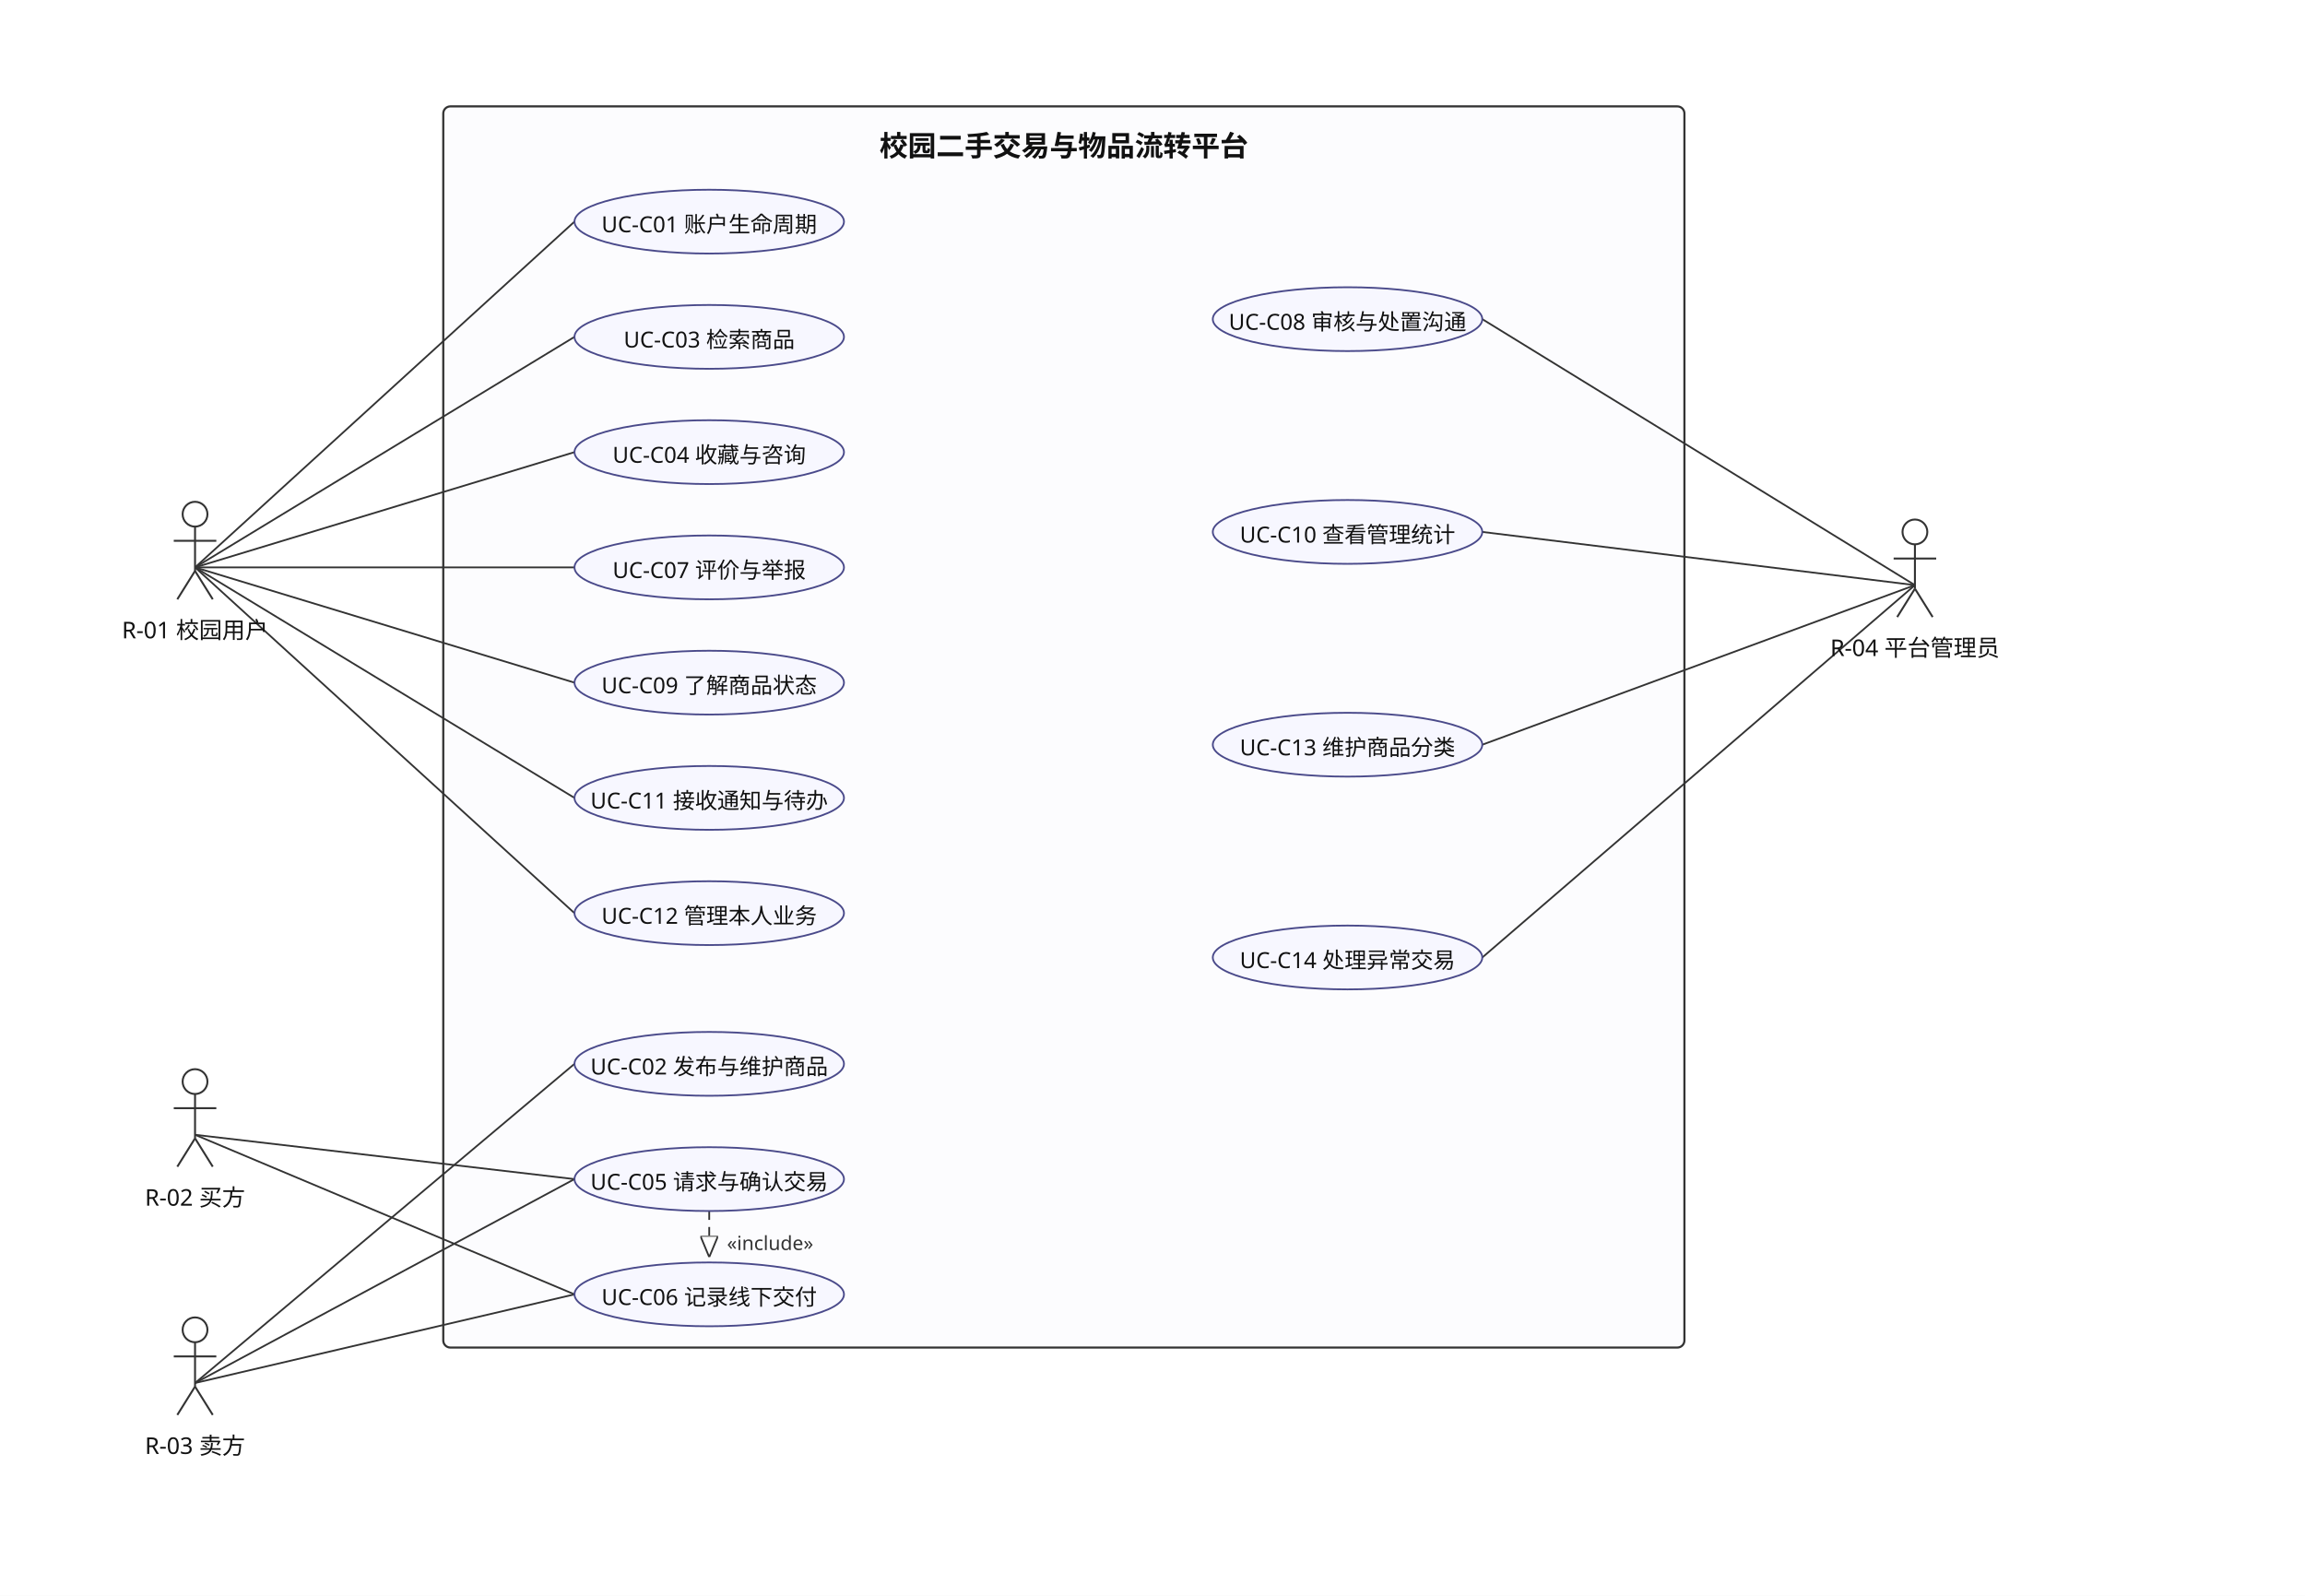
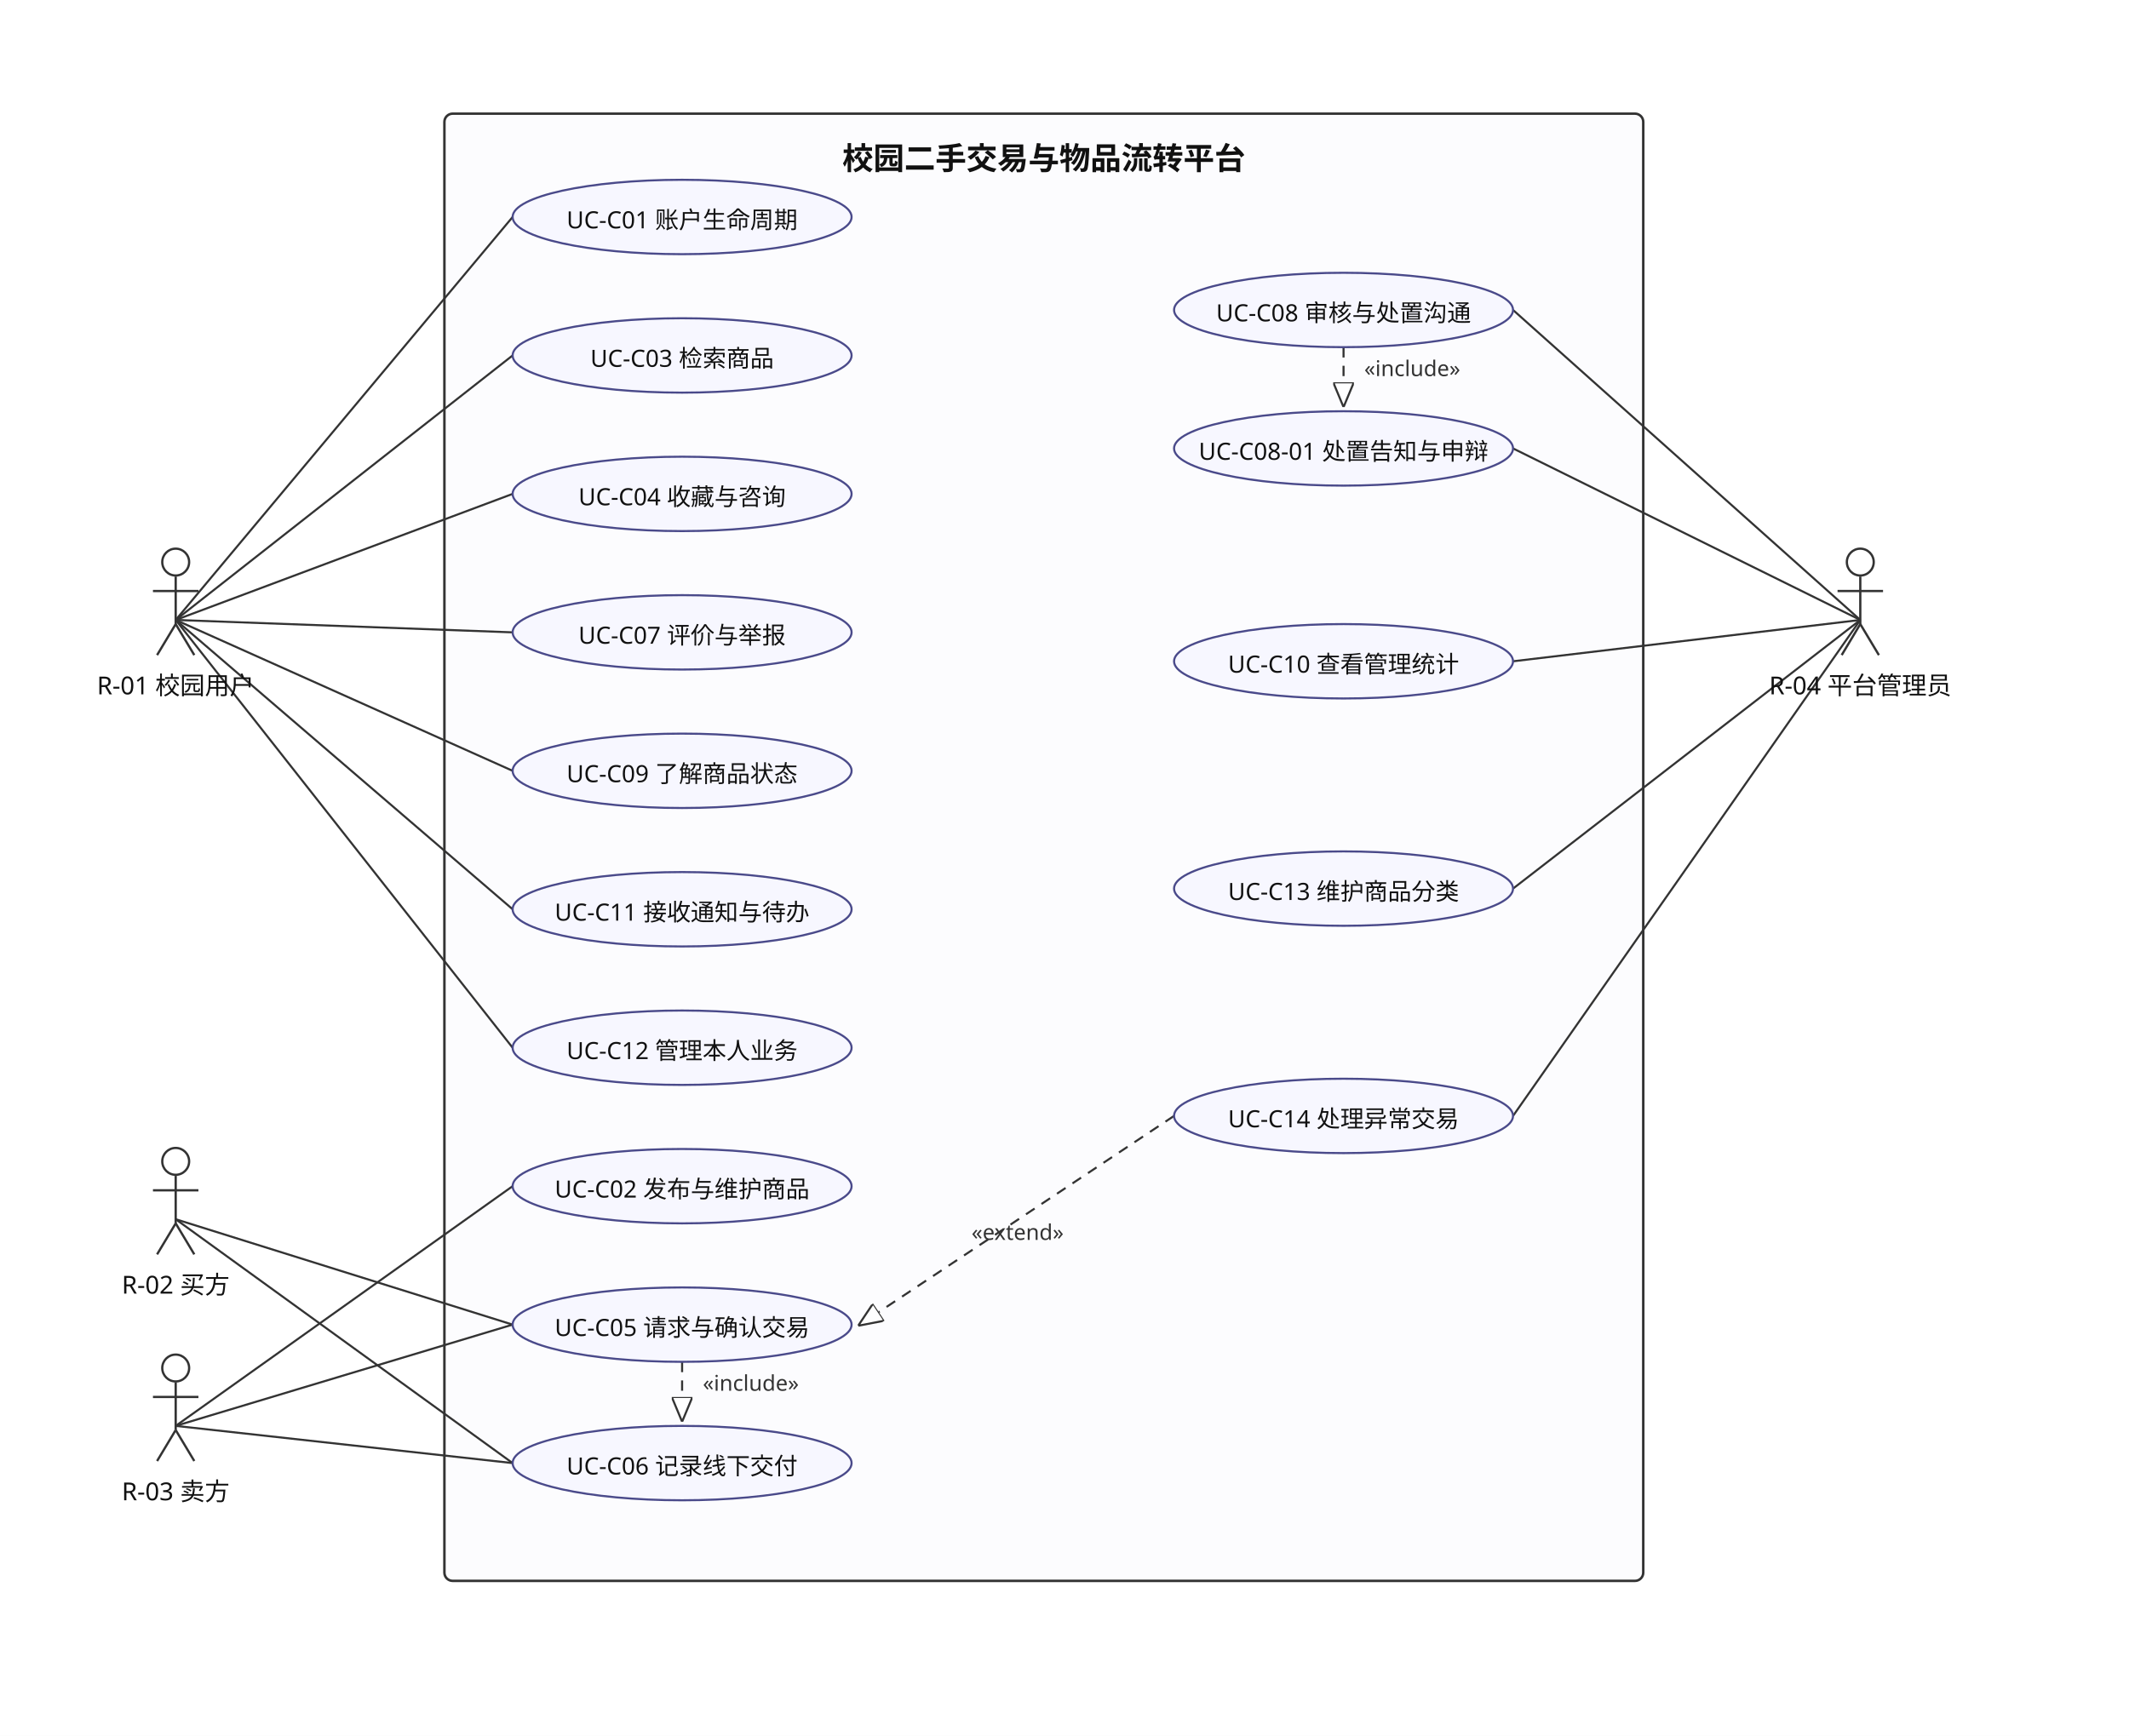
- <svg xmlns="http://www.w3.org/2000/svg" width="1300" height="900" viewBox="0 0 1300 900" font-family="Microsoft YaHei, sans-serif">
+ <svg xmlns="http://www.w3.org/2000/svg" width="1030" height="840" viewBox="0 0 1030 840" font-family="Microsoft YaHei, sans-serif">
  <defs>
    <marker id="tri" markerWidth="12" markerHeight="10" refX="11" refY="5" orient="auto">
      <path d="M0,0 L12,5 L0,10 z" fill="#ffffff" stroke="#333333" />
    </marker>
  </defs>
-   <rect width="1300" height="900" fill="#ffffff" />
-   <rect x="250" y="60" width="700" height="700" fill="#FCFCFE" stroke="#333333" stroke-width="1.2" rx="4" />
-   <text x="600" y="88" text-anchor="middle" font-size="16" font-weight="bold" fill="#111111">校园二手交易与物品流转平台</text>
-   <line x1="110" y1="320" x2="324" y2="125" stroke="#333333" stroke-width="1" />
-   <line x1="110" y1="320" x2="324" y2="190" stroke="#333333" stroke-width="1" />
-   <line x1="110" y1="320" x2="324" y2="255" stroke="#333333" stroke-width="1" />
-   <line x1="110" y1="320" x2="324" y2="320" stroke="#333333" stroke-width="1" />
-   <line x1="110" y1="320" x2="324" y2="385" stroke="#333333" stroke-width="1" />
-   <line x1="110" y1="320" x2="324" y2="450" stroke="#333333" stroke-width="1" />
-   <line x1="110" y1="320" x2="324" y2="515" stroke="#333333" stroke-width="1" />
-   <line x1="110" y1="640" x2="324" y2="665" stroke="#333333" stroke-width="1" />
-   <line x1="110" y1="640" x2="324" y2="730" stroke="#333333" stroke-width="1" />
-   <line x1="110" y1="780" x2="324" y2="600" stroke="#333333" stroke-width="1" />
-   <line x1="110" y1="780" x2="324" y2="665" stroke="#333333" stroke-width="1" />
-   <line x1="110" y1="780" x2="324" y2="730" stroke="#333333" stroke-width="1" />
-   <line x1="1080" y1="330" x2="836" y2="180" stroke="#333333" stroke-width="1" />
-   <line x1="1080" y1="330" x2="836" y2="300" stroke="#333333" stroke-width="1" />
-   <line x1="1080" y1="330" x2="836" y2="420" stroke="#333333" stroke-width="1" />
-   <line x1="1080" y1="330" x2="836" y2="540" stroke="#333333" stroke-width="1" />
-   <line x1="400" y1="683" x2="400" y2="708" stroke="#333333" stroke-width="1" stroke-dasharray="5,4" marker-end="url(#tri)" />
-   <text x="410" y="705" text-anchor="start" font-size="11" fill="#333333">«include»</text>
-   <ellipse cx="400" cy="125" rx="76" ry="18" fill="#F7F7FF" stroke="#4A4A8A" stroke-width="1" />
-   <text x="400" y="125" text-anchor="middle" dominant-baseline="central" font-size="12.5" fill="#111111">UC-C01 账户生命周期</text>
-   <ellipse cx="400" cy="190" rx="76" ry="18" fill="#F7F7FF" stroke="#4A4A8A" stroke-width="1" />
-   <text x="400" y="190" text-anchor="middle" dominant-baseline="central" font-size="12.5" fill="#111111">UC-C03 检索商品</text>
-   <ellipse cx="400" cy="255" rx="76" ry="18" fill="#F7F7FF" stroke="#4A4A8A" stroke-width="1" />
-   <text x="400" y="255" text-anchor="middle" dominant-baseline="central" font-size="12.5" fill="#111111">UC-C04 收藏与咨询</text>
-   <ellipse cx="400" cy="320" rx="76" ry="18" fill="#F7F7FF" stroke="#4A4A8A" stroke-width="1" />
-   <text x="400" y="320" text-anchor="middle" dominant-baseline="central" font-size="12.5" fill="#111111">UC-C07 评价与举报</text>
-   <ellipse cx="400" cy="385" rx="76" ry="18" fill="#F7F7FF" stroke="#4A4A8A" stroke-width="1" />
-   <text x="400" y="385" text-anchor="middle" dominant-baseline="central" font-size="12.5" fill="#111111">UC-C09 了解商品状态</text>
-   <ellipse cx="400" cy="450" rx="76" ry="18" fill="#F7F7FF" stroke="#4A4A8A" stroke-width="1" />
-   <text x="400" y="450" text-anchor="middle" dominant-baseline="central" font-size="12.5" fill="#111111">UC-C11 接收通知与待办</text>
-   <ellipse cx="400" cy="515" rx="76" ry="18" fill="#F7F7FF" stroke="#4A4A8A" stroke-width="1" />
-   <text x="400" y="515" text-anchor="middle" dominant-baseline="central" font-size="12.5" fill="#111111">UC-C12 管理本人业务</text>
-   <ellipse cx="400" cy="600" rx="76" ry="18" fill="#F7F7FF" stroke="#4A4A8A" stroke-width="1" />
-   <text x="400" y="600" text-anchor="middle" dominant-baseline="central" font-size="12.5" fill="#111111">UC-C02 发布与维护商品</text>
-   <ellipse cx="400" cy="665" rx="76" ry="18" fill="#F7F7FF" stroke="#4A4A8A" stroke-width="1" />
-   <text x="400" y="665" text-anchor="middle" dominant-baseline="central" font-size="12.5" fill="#111111">UC-C05 请求与确认交易</text>
-   <ellipse cx="400" cy="730" rx="76" ry="18" fill="#F7F7FF" stroke="#4A4A8A" stroke-width="1" />
-   <text x="400" y="730" text-anchor="middle" dominant-baseline="central" font-size="12.5" fill="#111111">UC-C06 记录线下交付</text>
-   <ellipse cx="760" cy="180" rx="76" ry="18" fill="#F7F7FF" stroke="#4A4A8A" stroke-width="1" />
-   <text x="760" y="180" text-anchor="middle" dominant-baseline="central" font-size="12.5" fill="#111111">UC-C08 审核与处置沟通</text>
-   <ellipse cx="760" cy="300" rx="76" ry="18" fill="#F7F7FF" stroke="#4A4A8A" stroke-width="1" />
-   <text x="760" y="300" text-anchor="middle" dominant-baseline="central" font-size="12.5" fill="#111111">UC-C10 查看管理统计</text>
-   <ellipse cx="760" cy="420" rx="76" ry="18" fill="#F7F7FF" stroke="#4A4A8A" stroke-width="1" />
-   <text x="760" y="420" text-anchor="middle" dominant-baseline="central" font-size="12.5" fill="#111111">UC-C13 维护商品分类</text>
-   <ellipse cx="760" cy="540" rx="76" ry="18" fill="#F7F7FF" stroke="#4A4A8A" stroke-width="1" />
-   <text x="760" y="540" text-anchor="middle" dominant-baseline="central" font-size="12.5" fill="#111111">UC-C14 处理异常交易</text>
-   <circle cx="110" cy="290" r="7" fill="none" stroke="#333333" stroke-width="1.1" />
-   <line x1="110" y1="297" x2="110" y2="322" stroke="#333333" stroke-width="1.1" />
-   <line x1="98" y1="305" x2="122" y2="305" stroke="#333333" stroke-width="1.1" />
-   <line x1="110" y1="322" x2="100" y2="338" stroke="#333333" stroke-width="1.1" />
-   <line x1="110" y1="322" x2="120" y2="338" stroke="#333333" stroke-width="1.1" />
-   <text x="110" y="360" text-anchor="middle" font-size="13" fill="#111111">R-01 校园用户</text>
-   <circle cx="110" cy="610" r="7" fill="none" stroke="#333333" stroke-width="1.1" />
-   <line x1="110" y1="617" x2="110" y2="642" stroke="#333333" stroke-width="1.1" />
-   <line x1="98" y1="625" x2="122" y2="625" stroke="#333333" stroke-width="1.1" />
-   <line x1="110" y1="642" x2="100" y2="658" stroke="#333333" stroke-width="1.1" />
-   <line x1="110" y1="642" x2="120" y2="658" stroke="#333333" stroke-width="1.1" />
-   <text x="110" y="680" text-anchor="middle" font-size="13" fill="#111111">R-02 买方</text>
-   <circle cx="110" cy="750" r="7" fill="none" stroke="#333333" stroke-width="1.1" />
-   <line x1="110" y1="757" x2="110" y2="782" stroke="#333333" stroke-width="1.1" />
-   <line x1="98" y1="765" x2="122" y2="765" stroke="#333333" stroke-width="1.1" />
-   <line x1="110" y1="782" x2="100" y2="798" stroke="#333333" stroke-width="1.1" />
-   <line x1="110" y1="782" x2="120" y2="798" stroke="#333333" stroke-width="1.1" />
-   <text x="110" y="820" text-anchor="middle" font-size="13" fill="#111111">R-03 卖方</text>
-   <circle cx="1080" cy="300" r="7" fill="none" stroke="#333333" stroke-width="1.1" />
-   <line x1="1080" y1="307" x2="1080" y2="332" stroke="#333333" stroke-width="1.1" />
-   <line x1="1068" y1="315" x2="1092" y2="315" stroke="#333333" stroke-width="1.1" />
-   <line x1="1080" y1="332" x2="1070" y2="348" stroke="#333333" stroke-width="1.1" />
-   <line x1="1080" y1="332" x2="1090" y2="348" stroke="#333333" stroke-width="1.1" />
-   <text x="1080" y="370" text-anchor="middle" font-size="13" fill="#111111">R-04 平台管理员</text>
+   <rect width="1030" height="840" fill="#ffffff" />
+   <rect x="215" y="55" width="580" height="710" fill="#FCFCFE" stroke="#333333" stroke-width="1.2" rx="4" />
+   <text x="505" y="82" text-anchor="middle" font-size="15" font-weight="bold" fill="#111111">校园二手交易与物品流转平台</text>
+   <line x1="85" y1="300" x2="248" y2="105" stroke="#333333" stroke-width="1" />
+   <line x1="85" y1="300" x2="248" y2="172" stroke="#333333" stroke-width="1" />
+   <line x1="85" y1="300" x2="248" y2="239" stroke="#333333" stroke-width="1" />
+   <line x1="85" y1="300" x2="248" y2="306" stroke="#333333" stroke-width="1" />
+   <line x1="85" y1="300" x2="248" y2="373" stroke="#333333" stroke-width="1" />
+   <line x1="85" y1="300" x2="248" y2="440" stroke="#333333" stroke-width="1" />
+   <line x1="85" y1="300" x2="248" y2="507" stroke="#333333" stroke-width="1" />
+   <line x1="85" y1="590" x2="248" y2="641" stroke="#333333" stroke-width="1" />
+   <line x1="85" y1="590" x2="248" y2="708" stroke="#333333" stroke-width="1" />
+   <line x1="85" y1="690" x2="248" y2="574" stroke="#333333" stroke-width="1" />
+   <line x1="85" y1="690" x2="248" y2="641" stroke="#333333" stroke-width="1" />
+   <line x1="85" y1="690" x2="248" y2="708" stroke="#333333" stroke-width="1" />
+   <line x1="900" y1="300" x2="732" y2="150" stroke="#333333" stroke-width="1" />
+   <line x1="900" y1="300" x2="732" y2="217" stroke="#333333" stroke-width="1" />
+   <line x1="900" y1="300" x2="732" y2="320" stroke="#333333" stroke-width="1" />
+   <line x1="900" y1="300" x2="732" y2="430" stroke="#333333" stroke-width="1" />
+   <line x1="900" y1="300" x2="732" y2="540" stroke="#333333" stroke-width="1" />
+   <line x1="330" y1="659" x2="330" y2="687" stroke="#333333" stroke-width="1" stroke-dasharray="5,4" marker-end="url(#tri)" />
+   <text x="340" y="673" font-size="10.5" fill="#333333">«include»</text>
+   <line x1="650" y1="168" x2="650" y2="196" stroke="#333333" stroke-width="1" stroke-dasharray="5,4" marker-end="url(#tri)" />
+   <text x="660" y="182" font-size="10.5" fill="#333333">«include»</text>
+   <line x1="568" y1="540" x2="416" y2="641" stroke="#333333" stroke-width="1" stroke-dasharray="5,4" marker-end="url(#tri)" />
+   <text x="470" y="600" font-size="10.5" fill="#333333">«extend»</text>
+   <ellipse cx="330" cy="105" rx="82" ry="18" fill="#F7F7FF" stroke="#4A4A8A" stroke-width="1" />
+   <text x="330" y="105" text-anchor="middle" dominant-baseline="central" font-size="11.5" fill="#111111">UC-C01 账户生命周期</text>
+   <ellipse cx="330" cy="172" rx="82" ry="18" fill="#F7F7FF" stroke="#4A4A8A" stroke-width="1" />
+   <text x="330" y="172" text-anchor="middle" dominant-baseline="central" font-size="11.5" fill="#111111">UC-C03 检索商品</text>
+   <ellipse cx="330" cy="239" rx="82" ry="18" fill="#F7F7FF" stroke="#4A4A8A" stroke-width="1" />
+   <text x="330" y="239" text-anchor="middle" dominant-baseline="central" font-size="11.5" fill="#111111">UC-C04 收藏与咨询</text>
+   <ellipse cx="330" cy="306" rx="82" ry="18" fill="#F7F7FF" stroke="#4A4A8A" stroke-width="1" />
+   <text x="330" y="306" text-anchor="middle" dominant-baseline="central" font-size="11.5" fill="#111111">UC-C07 评价与举报</text>
+   <ellipse cx="330" cy="373" rx="82" ry="18" fill="#F7F7FF" stroke="#4A4A8A" stroke-width="1" />
+   <text x="330" y="373" text-anchor="middle" dominant-baseline="central" font-size="11.5" fill="#111111">UC-C09 了解商品状态</text>
+   <ellipse cx="330" cy="440" rx="82" ry="18" fill="#F7F7FF" stroke="#4A4A8A" stroke-width="1" />
+   <text x="330" y="440" text-anchor="middle" dominant-baseline="central" font-size="11.5" fill="#111111">UC-C11 接收通知与待办</text>
+   <ellipse cx="330" cy="507" rx="82" ry="18" fill="#F7F7FF" stroke="#4A4A8A" stroke-width="1" />
+   <text x="330" y="507" text-anchor="middle" dominant-baseline="central" font-size="11.5" fill="#111111">UC-C12 管理本人业务</text>
+   <ellipse cx="330" cy="574" rx="82" ry="18" fill="#F7F7FF" stroke="#4A4A8A" stroke-width="1" />
+   <text x="330" y="574" text-anchor="middle" dominant-baseline="central" font-size="11.5" fill="#111111">UC-C02 发布与维护商品</text>
+   <ellipse cx="330" cy="641" rx="82" ry="18" fill="#F7F7FF" stroke="#4A4A8A" stroke-width="1" />
+   <text x="330" y="641" text-anchor="middle" dominant-baseline="central" font-size="11.5" fill="#111111">UC-C05 请求与确认交易</text>
+   <ellipse cx="330" cy="708" rx="82" ry="18" fill="#F7F7FF" stroke="#4A4A8A" stroke-width="1" />
+   <text x="330" y="708" text-anchor="middle" dominant-baseline="central" font-size="11.5" fill="#111111">UC-C06 记录线下交付</text>
+   <ellipse cx="650" cy="150" rx="82" ry="18" fill="#F7F7FF" stroke="#4A4A8A" stroke-width="1" />
+   <text x="650" y="150" text-anchor="middle" dominant-baseline="central" font-size="11.5" fill="#111111">UC-C08 审核与处置沟通</text>
+   <ellipse cx="650" cy="217" rx="82" ry="18" fill="#F7F7FF" stroke="#4A4A8A" stroke-width="1" />
+   <text x="650" y="217" text-anchor="middle" dominant-baseline="central" font-size="11.5" fill="#111111">UC-C08-01 处置告知与申辩</text>
+   <ellipse cx="650" cy="320" rx="82" ry="18" fill="#F7F7FF" stroke="#4A4A8A" stroke-width="1" />
+   <text x="650" y="320" text-anchor="middle" dominant-baseline="central" font-size="11.5" fill="#111111">UC-C10 查看管理统计</text>
+   <ellipse cx="650" cy="430" rx="82" ry="18" fill="#F7F7FF" stroke="#4A4A8A" stroke-width="1" />
+   <text x="650" y="430" text-anchor="middle" dominant-baseline="central" font-size="11.5" fill="#111111">UC-C13 维护商品分类</text>
+   <ellipse cx="650" cy="540" rx="82" ry="18" fill="#F7F7FF" stroke="#4A4A8A" stroke-width="1" />
+   <text x="650" y="540" text-anchor="middle" dominant-baseline="central" font-size="11.5" fill="#111111">UC-C14 处理异常交易</text>
+   <circle cx="85" cy="272" r="6.5" fill="none" stroke="#333333" stroke-width="1.1" />
+   <line x1="85" y1="279" x2="85" y2="302" stroke="#333333" stroke-width="1.1" />
+   <line x1="74" y1="286" x2="96" y2="286" stroke="#333333" stroke-width="1.1" />
+   <line x1="85" y1="302" x2="76" y2="317" stroke="#333333" stroke-width="1.1" />
+   <line x1="85" y1="302" x2="94" y2="317" stroke="#333333" stroke-width="1.1" />
+   <text x="85" y="336" text-anchor="middle" font-size="12" fill="#111111">R-01 校园用户</text>
+   <circle cx="85" cy="562" r="6.5" fill="none" stroke="#333333" stroke-width="1.1" />
+   <line x1="85" y1="569" x2="85" y2="592" stroke="#333333" stroke-width="1.1" />
+   <line x1="74" y1="576" x2="96" y2="576" stroke="#333333" stroke-width="1.1" />
+   <line x1="85" y1="592" x2="76" y2="607" stroke="#333333" stroke-width="1.1" />
+   <line x1="85" y1="592" x2="94" y2="607" stroke="#333333" stroke-width="1.1" />
+   <text x="85" y="626" text-anchor="middle" font-size="12" fill="#111111">R-02 买方</text>
+   <circle cx="85" cy="662" r="6.5" fill="none" stroke="#333333" stroke-width="1.1" />
+   <line x1="85" y1="669" x2="85" y2="692" stroke="#333333" stroke-width="1.1" />
+   <line x1="74" y1="676" x2="96" y2="676" stroke="#333333" stroke-width="1.1" />
+   <line x1="85" y1="692" x2="76" y2="707" stroke="#333333" stroke-width="1.1" />
+   <line x1="85" y1="692" x2="94" y2="707" stroke="#333333" stroke-width="1.1" />
+   <text x="85" y="726" text-anchor="middle" font-size="12" fill="#111111">R-03 卖方</text>
+   <circle cx="900" cy="272" r="6.5" fill="none" stroke="#333333" stroke-width="1.1" />
+   <line x1="900" y1="279" x2="900" y2="302" stroke="#333333" stroke-width="1.1" />
+   <line x1="889" y1="286" x2="911" y2="286" stroke="#333333" stroke-width="1.1" />
+   <line x1="900" y1="302" x2="891" y2="317" stroke="#333333" stroke-width="1.1" />
+   <line x1="900" y1="302" x2="909" y2="317" stroke="#333333" stroke-width="1.1" />
+   <text x="900" y="336" text-anchor="middle" font-size="12" fill="#111111">R-04 平台管理员</text>
</svg>
